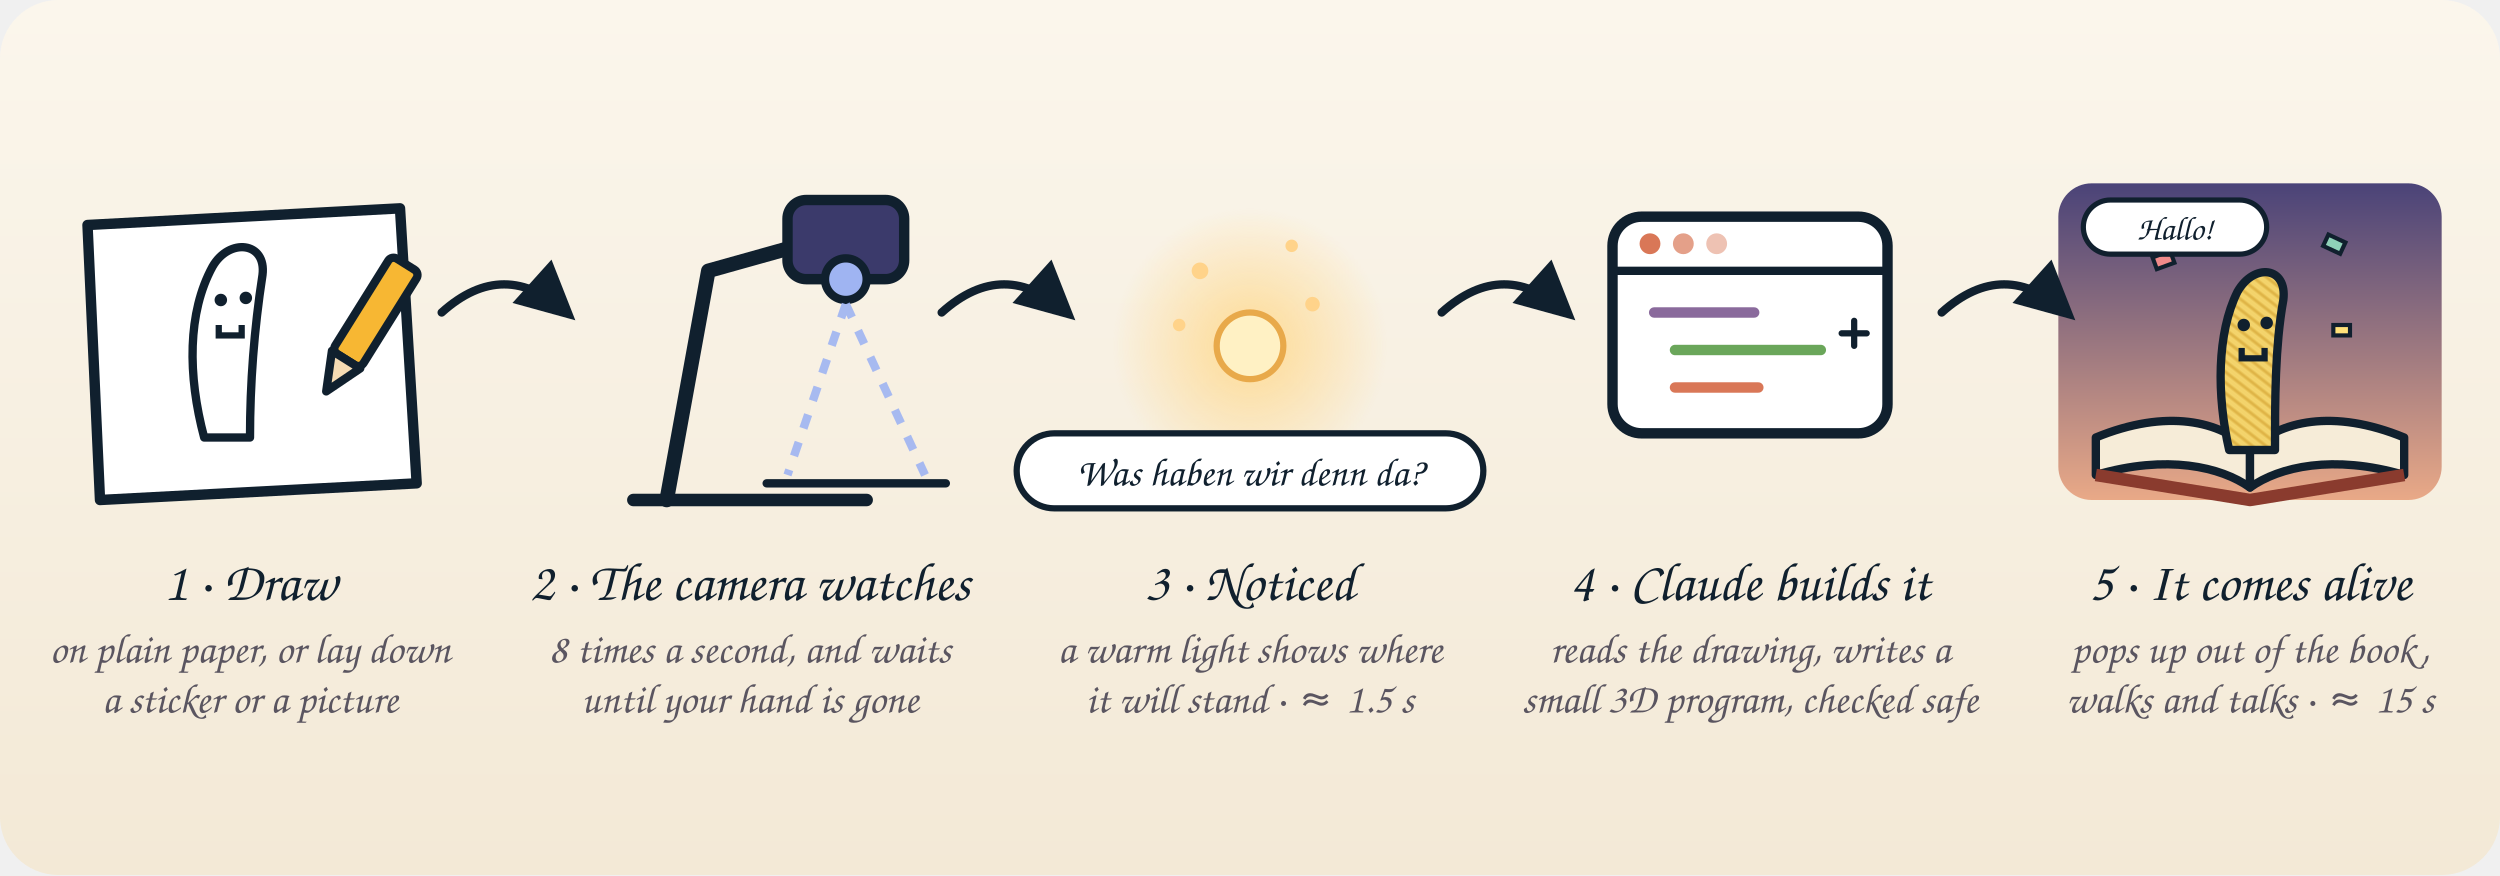
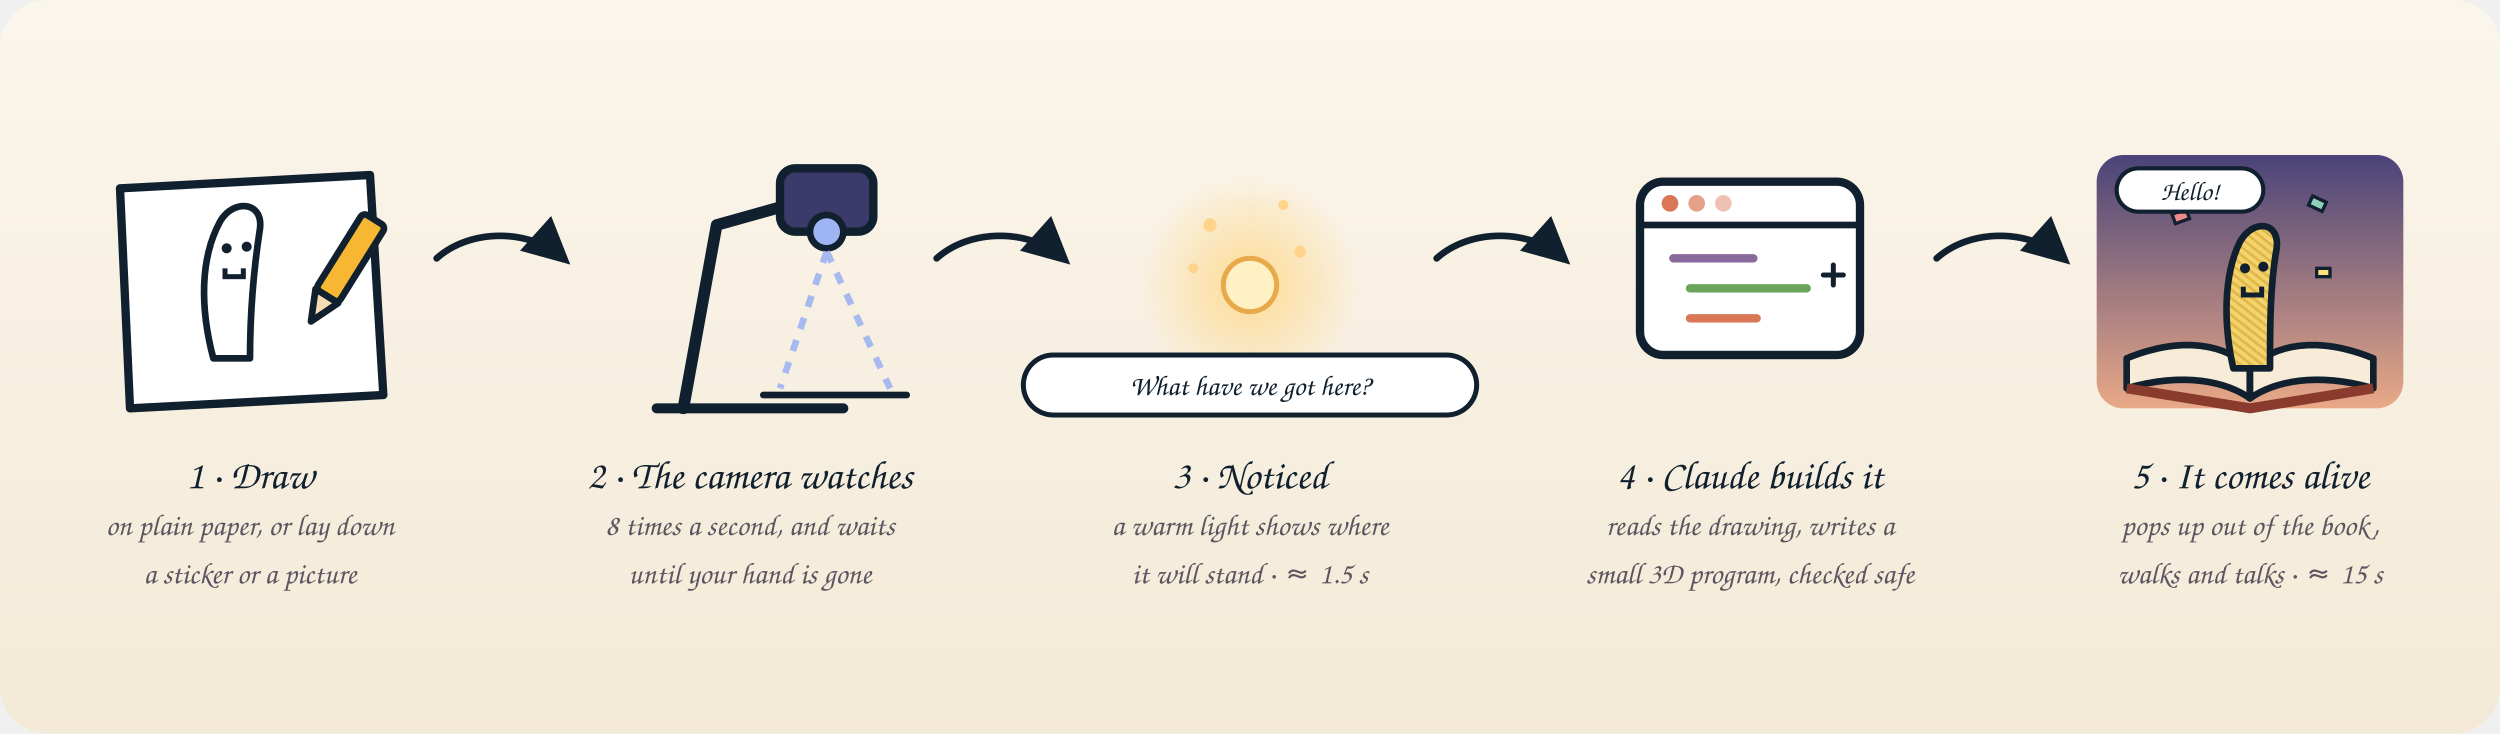
- <svg xmlns="http://www.w3.org/2000/svg" viewBox="0 0 1200 420" role="img" aria-labelledby="t d">
+ <svg xmlns="http://www.w3.org/2000/svg" viewBox="0 0 1500 440" role="img" aria-labelledby="t d">
  <defs>
    <linearGradient id="bg" x1="0" y1="0" x2="0" y2="1">
      <stop offset="0" stop-color="#fbf6ec" />
      <stop offset="1" stop-color="#f3e9d6" />
    </linearGradient>
    <linearGradient id="dusk" x1="0" y1="0" x2="0" y2="1">
      <stop offset="0" stop-color="#4a4378" />
      <stop offset="1" stop-color="#e9a987" />
    </linearGradient>
    <radialGradient id="glow" cx="0.5" cy="0.5" r="0.5">
      <stop offset="0" stop-color="#ffd88a" stop-opacity="0.9" />
      <stop offset="1" stop-color="#ffd88a" stop-opacity="0" />
    </radialGradient>
    <pattern id="pencil" width="8" height="8" patternUnits="userSpaceOnUse" patternTransform="rotate(38)">
      <rect width="8" height="8" fill="#f3d36b" />
      <path d="M0 2 H8 M0 6 H8" stroke="#d9a93a" stroke-width="1.5" opacity="0.7" />
    </pattern>
    <marker id="arrow" viewBox="0 0 10 10" refX="8" refY="5" markerWidth="7" markerHeight="7" orient="auto-start-reverse">
      <path d="M0 0 L10 5 L0 10 z" fill="#10202e" />
    </marker>
  </defs>
-   <rect x="0" y="0" width="1200" height="420" rx="28" fill="url(#bg)" />
+   <rect x="0" y="0" width="1500" height="440" rx="28" fill="url(#bg)" />
  <g font-family="'Patrick Hand', 'Comic Neue', 'Segoe Print', 'Chalkboard SE', cursive" fill="#10202e" text-anchor="middle">
-     <g transform="translate(120 170)">
+     <g transform="translate(150 175)">
      <path d="M-78 -62 L72 -70 L80 62 L-72 70 Z" fill="#ffffff" stroke="#10202e" stroke-width="5" stroke-linejoin="round" />
      <path d="M-22 40 C -30 10, -30 -20, -18 -42 C -10 -56, 8 -54, 6 -38 C 2 -12, 0 14, 0 40 Z" fill="none" stroke="#10202e" stroke-width="4" stroke-linejoin="round" />
      <circle cx="-14" cy="-26" r="3" fill="#10202e" />
      <circle cx="-2" cy="-27" r="3" fill="#10202e" />
      <path d="M-15 -14 v5 h11 v-5" fill="none" stroke="#10202e" stroke-width="3" />
      <g transform="translate(44 6) rotate(32)">
        <rect x="-8" y="-58" width="16" height="54" rx="3" fill="#f7b733" stroke="#10202e" stroke-width="4" />
        <path d="M-8 -4 L0 14 L8 -4 Z" fill="#f6dcb4" stroke="#10202e" stroke-width="4" stroke-linejoin="round" />
      </g>
-       <text y="118" font-size="26">1 · Draw</text>
-       <text y="148" font-size="20" fill="#5a5560">on plain paper, or lay down</text>
-       <text y="172" font-size="20" fill="#5a5560">a sticker or a picture</text>
+       <text y="118" font-size="24">1 · Draw</text>
+       <text y="146" font-size="18" fill="#5a5560">on plain paper, or lay down</text>
+       <text y="175" font-size="18" fill="#5a5560">a sticker or a picture</text>
    </g>
-     <g transform="translate(360 170)">
+     <g transform="translate(450 175)">
      <path d="M-56 70 h112" stroke="#10202e" stroke-width="6" stroke-linecap="round" />
      <path d="M-40 70 L-20 -40 L30 -54" fill="none" stroke="#10202e" stroke-width="7" stroke-linecap="round" stroke-linejoin="round" />
      <rect x="18" y="-74" width="56" height="38" rx="9" fill="#3b3a6b" stroke="#10202e" stroke-width="5" />
      <circle cx="46" cy="-36" r="10" fill="#9fb4f2" stroke="#10202e" stroke-width="4" />
      <path d="M46 -24 L18 58 M46 -24 L84 58" stroke="#9fb4f2" stroke-width="4" stroke-dasharray="7 7" opacity="0.9" />
      <path d="M8 62 h86" stroke="#10202e" stroke-width="4" stroke-linecap="round" />
-       <text y="118" font-size="26">2 · The camera watches</text>
-       <text y="148" font-size="20" fill="#5a5560">8 times a second, and waits</text>
-       <text y="172" font-size="20" fill="#5a5560">until your hand is gone</text>
+       <text y="118" font-size="24">2 · The camera watches</text>
+       <text y="146" font-size="18" fill="#5a5560">8 times a second, and waits</text>
+       <text y="175" font-size="18" fill="#5a5560">until your hand is gone</text>
    </g>
-     <g transform="translate(600 170)">
+     <g transform="translate(750 175)">
      <circle cx="0" cy="-4" r="66" fill="url(#glow)" />
      <circle cx="0" cy="-4" r="16" fill="#fff1c4" stroke="#e8a94a" stroke-width="3" />
      <g fill="#ffd38a">
        <circle cx="-24" cy="-40" r="4" />
        <circle cx="20" cy="-52" r="3" />
        <circle cx="30" cy="-24" r="3.5" />
        <circle cx="-34" cy="-14" r="3" />
      </g>
-       <rect x="-112" y="38" width="224" height="36" rx="18" fill="#ffffff" stroke="#10202e" stroke-width="3" />
-       <text y="63" font-size="19">Was haben wir denn da?</text>
-       <text y="118" font-size="26">3 · Noticed</text>
-       <text y="148" font-size="20" fill="#5a5560">a warm light shows where</text>
-       <text y="172" font-size="20" fill="#5a5560">it will stand · ≈ 1.5 s</text>
+       <rect x="-136" y="38" width="272" height="36" rx="18" fill="#ffffff" stroke="#10202e" stroke-width="3" />
+       <text y="62" font-size="17">What have we got here?</text>
+       <text y="118" font-size="24">3 · Noticed</text>
+       <text y="146" font-size="18" fill="#5a5560">a warm light shows where</text>
+       <text y="175" font-size="18" fill="#5a5560">it will stand · ≈ 1.5 s</text>
    </g>
-     <g transform="translate(840 170)">
+     <g transform="translate(1050 175)">
      <rect x="-66" y="-66" width="132" height="104" rx="14" fill="#ffffff" stroke="#10202e" stroke-width="5" />
      <path d="M-66 -40 h132" stroke="#10202e" stroke-width="4" />
      <g fill="#d97757">
        <circle cx="-48" cy="-53" r="5" />
        <circle cx="-32" cy="-53" r="5" opacity="0.7" />
        <circle cx="-16" cy="-53" r="5" opacity="0.45" />
      </g>
      <g stroke-width="5" stroke-linecap="round">
        <path d="M-46 -20 h48" stroke="#8a6a9c" />
        <path d="M-36 -2 h70" stroke="#6aa65a" />
        <path d="M-36 16 h40" stroke="#d97757" />
        <path d="M-46 34 h60" stroke="#8a6a9c" opacity="0" />
      </g>
      <path d="M44 -10 l12 0 M50 -16 l0 12" stroke="#10202e" stroke-width="3" stroke-linecap="round" />
-       <text y="118" font-size="26">4 · Claude builds it</text>
-       <text y="148" font-size="20" fill="#5a5560">reads the drawing, writes a</text>
-       <text y="172" font-size="20" fill="#5a5560">small 3D program, checked safe</text>
+       <text y="118" font-size="24">4 · Claude builds it</text>
+       <text y="146" font-size="18" fill="#5a5560">reads the drawing, writes a</text>
+       <text y="175" font-size="18" fill="#5a5560">small 3D program, checked safe</text>
    </g>
-     <g transform="translate(1080 170)">
+     <g transform="translate(1350 175)">
      <rect x="-92" y="-82" width="184" height="152" rx="16" fill="url(#dusk)" />
      <path d="M-74 40 C -40 26, -14 32, 0 46 L0 64 C -14 54, -40 48, -74 58 Z" fill="#f6ecd8" stroke="#10202e" stroke-width="4" stroke-linejoin="round" />
      <path d="M74 40 C 40 26, 14 32, 0 46 L0 64 C 14 54, 40 48, 74 58 Z" fill="#f6ecd8" stroke="#10202e" stroke-width="4" stroke-linejoin="round" />
      <path d="M-74 58 L0 70 L74 58" fill="none" stroke="#8a3b2e" stroke-width="6" stroke-linejoin="round" />
      <path d="M-10 46 C -16 20, -16 -10, -6 -30 C 2 -44, 18 -42, 16 -26 C 12 -4, 12 22, 12 46 Z" fill="url(#pencil)" stroke="#10202e" stroke-width="4" stroke-linejoin="round" />
      <circle cx="-3" cy="-14" r="3" fill="#10202e" />
      <circle cx="8" cy="-15" r="3" fill="#10202e" />
      <path d="M-4 -3 v5 h11 v-5" fill="none" stroke="#10202e" stroke-width="3" />
      <g stroke="#10202e" stroke-width="2">
        <rect x="-46" y="-48" width="9" height="6" fill="#f08a8a" transform="rotate(-20 -42 -45)" />
        <rect x="36" y="-56" width="9" height="6" fill="#8fd1b8" transform="rotate(25 40 -53)" />
        <rect x="40" y="-14" width="8" height="5" fill="#ffe27a" />
      </g>
      <rect x="-80" y="-74" width="88" height="26" rx="13" fill="#ffffff" stroke="#10202e" stroke-width="2.5" />
-       <text x="-36" y="-55" font-size="16">Hallo!</text>
-       <text y="118" font-size="26">5 · It comes alive</text>
-       <text y="148" font-size="20" fill="#5a5560">pops up out of the book,</text>
-       <text y="172" font-size="20" fill="#5a5560">walks and talks · ≈ 15 s</text>
+       <text x="-36" y="-55" font-size="16">Hello!</text>
+       <text y="118" font-size="24">5 · It comes alive</text>
+       <text y="146" font-size="18" fill="#5a5560">pops up out of the book,</text>
+       <text y="175" font-size="18" fill="#5a5560">walks and talks · ≈ 15 s</text>
    </g>
    <g stroke="#10202e" stroke-width="4" fill="none" stroke-linecap="round" marker-end="url(#arrow)">
-       <path d="M212 150 C 232 132, 252 132, 272 150" />
-       <path d="M452 150 C 472 132, 492 132, 512 150" />
-       <path d="M692 150 C 712 132, 732 132, 752 150" />
-       <path d="M932 150 C 952 132, 972 132, 992 150" />
+       <path d="M262 155 C 282 137, 318 137, 338 155" />
+       <path d="M562 155 C 582 137, 618 137, 638 155" />
+       <path d="M862 155 C 882 137, 918 137, 938 155" />
+       <path d="M1162 155 C 1182 137, 1218 137, 1238 155" />
    </g>
  </g>
</svg>
